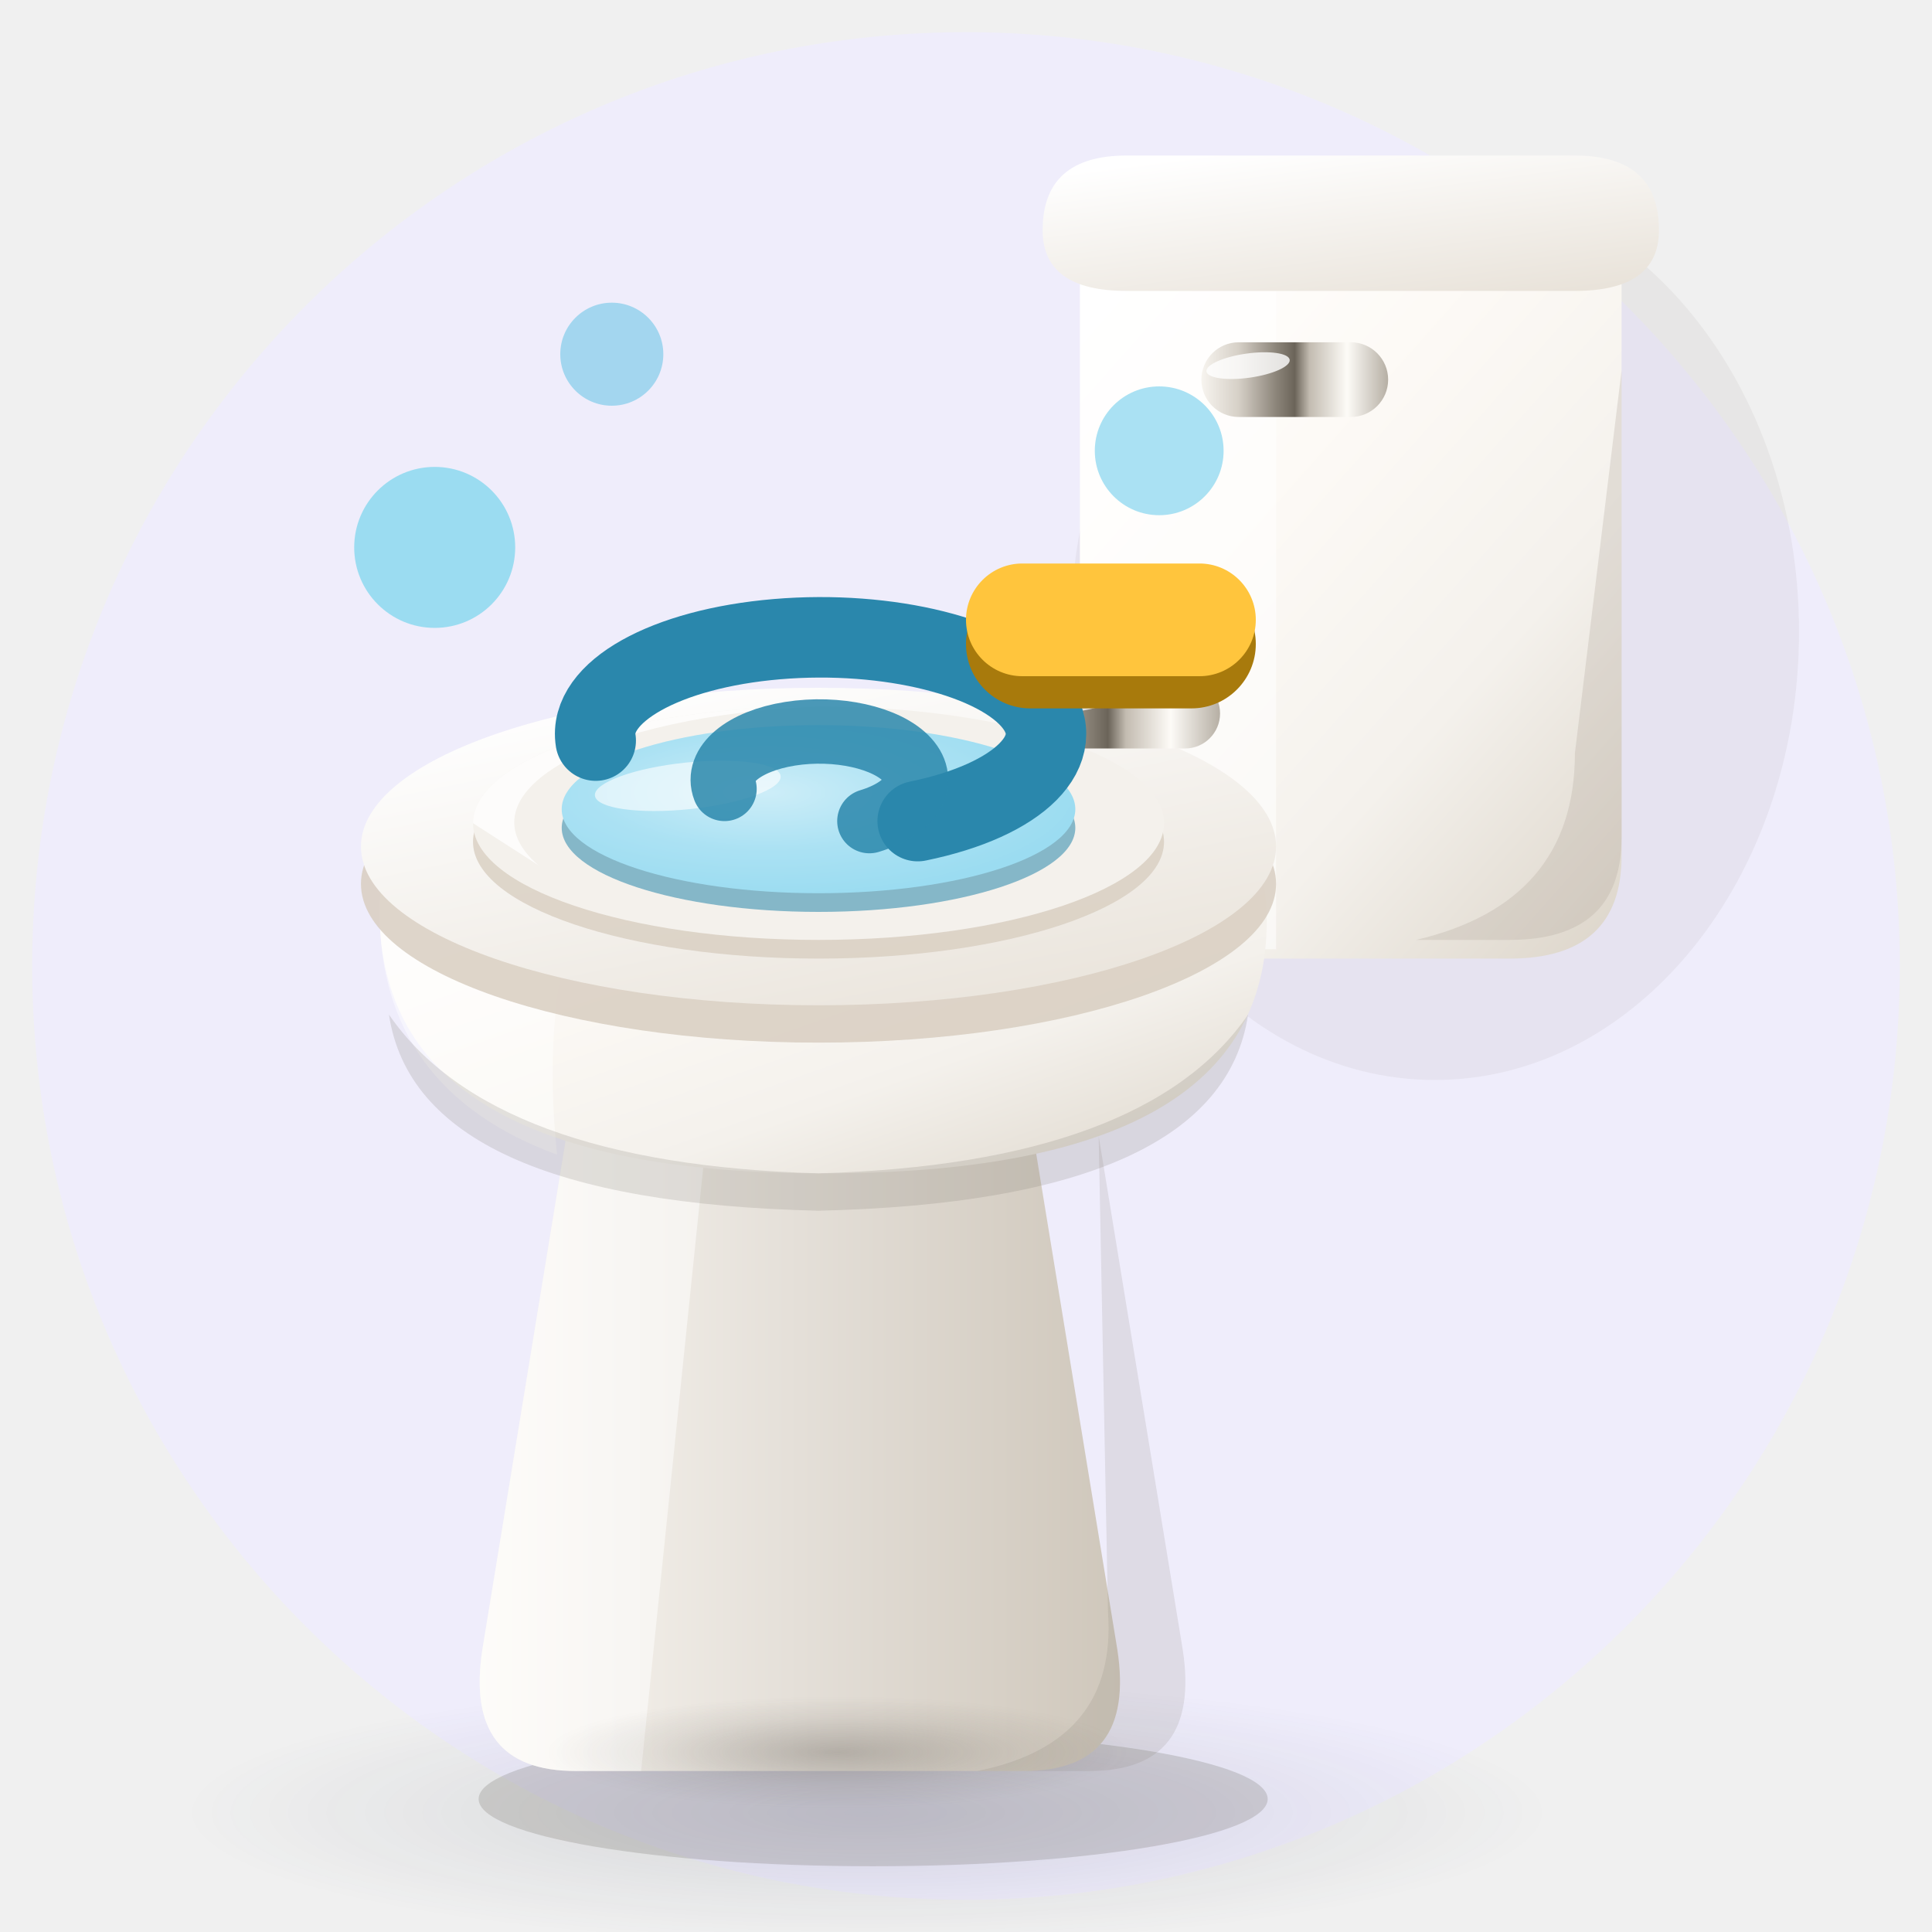
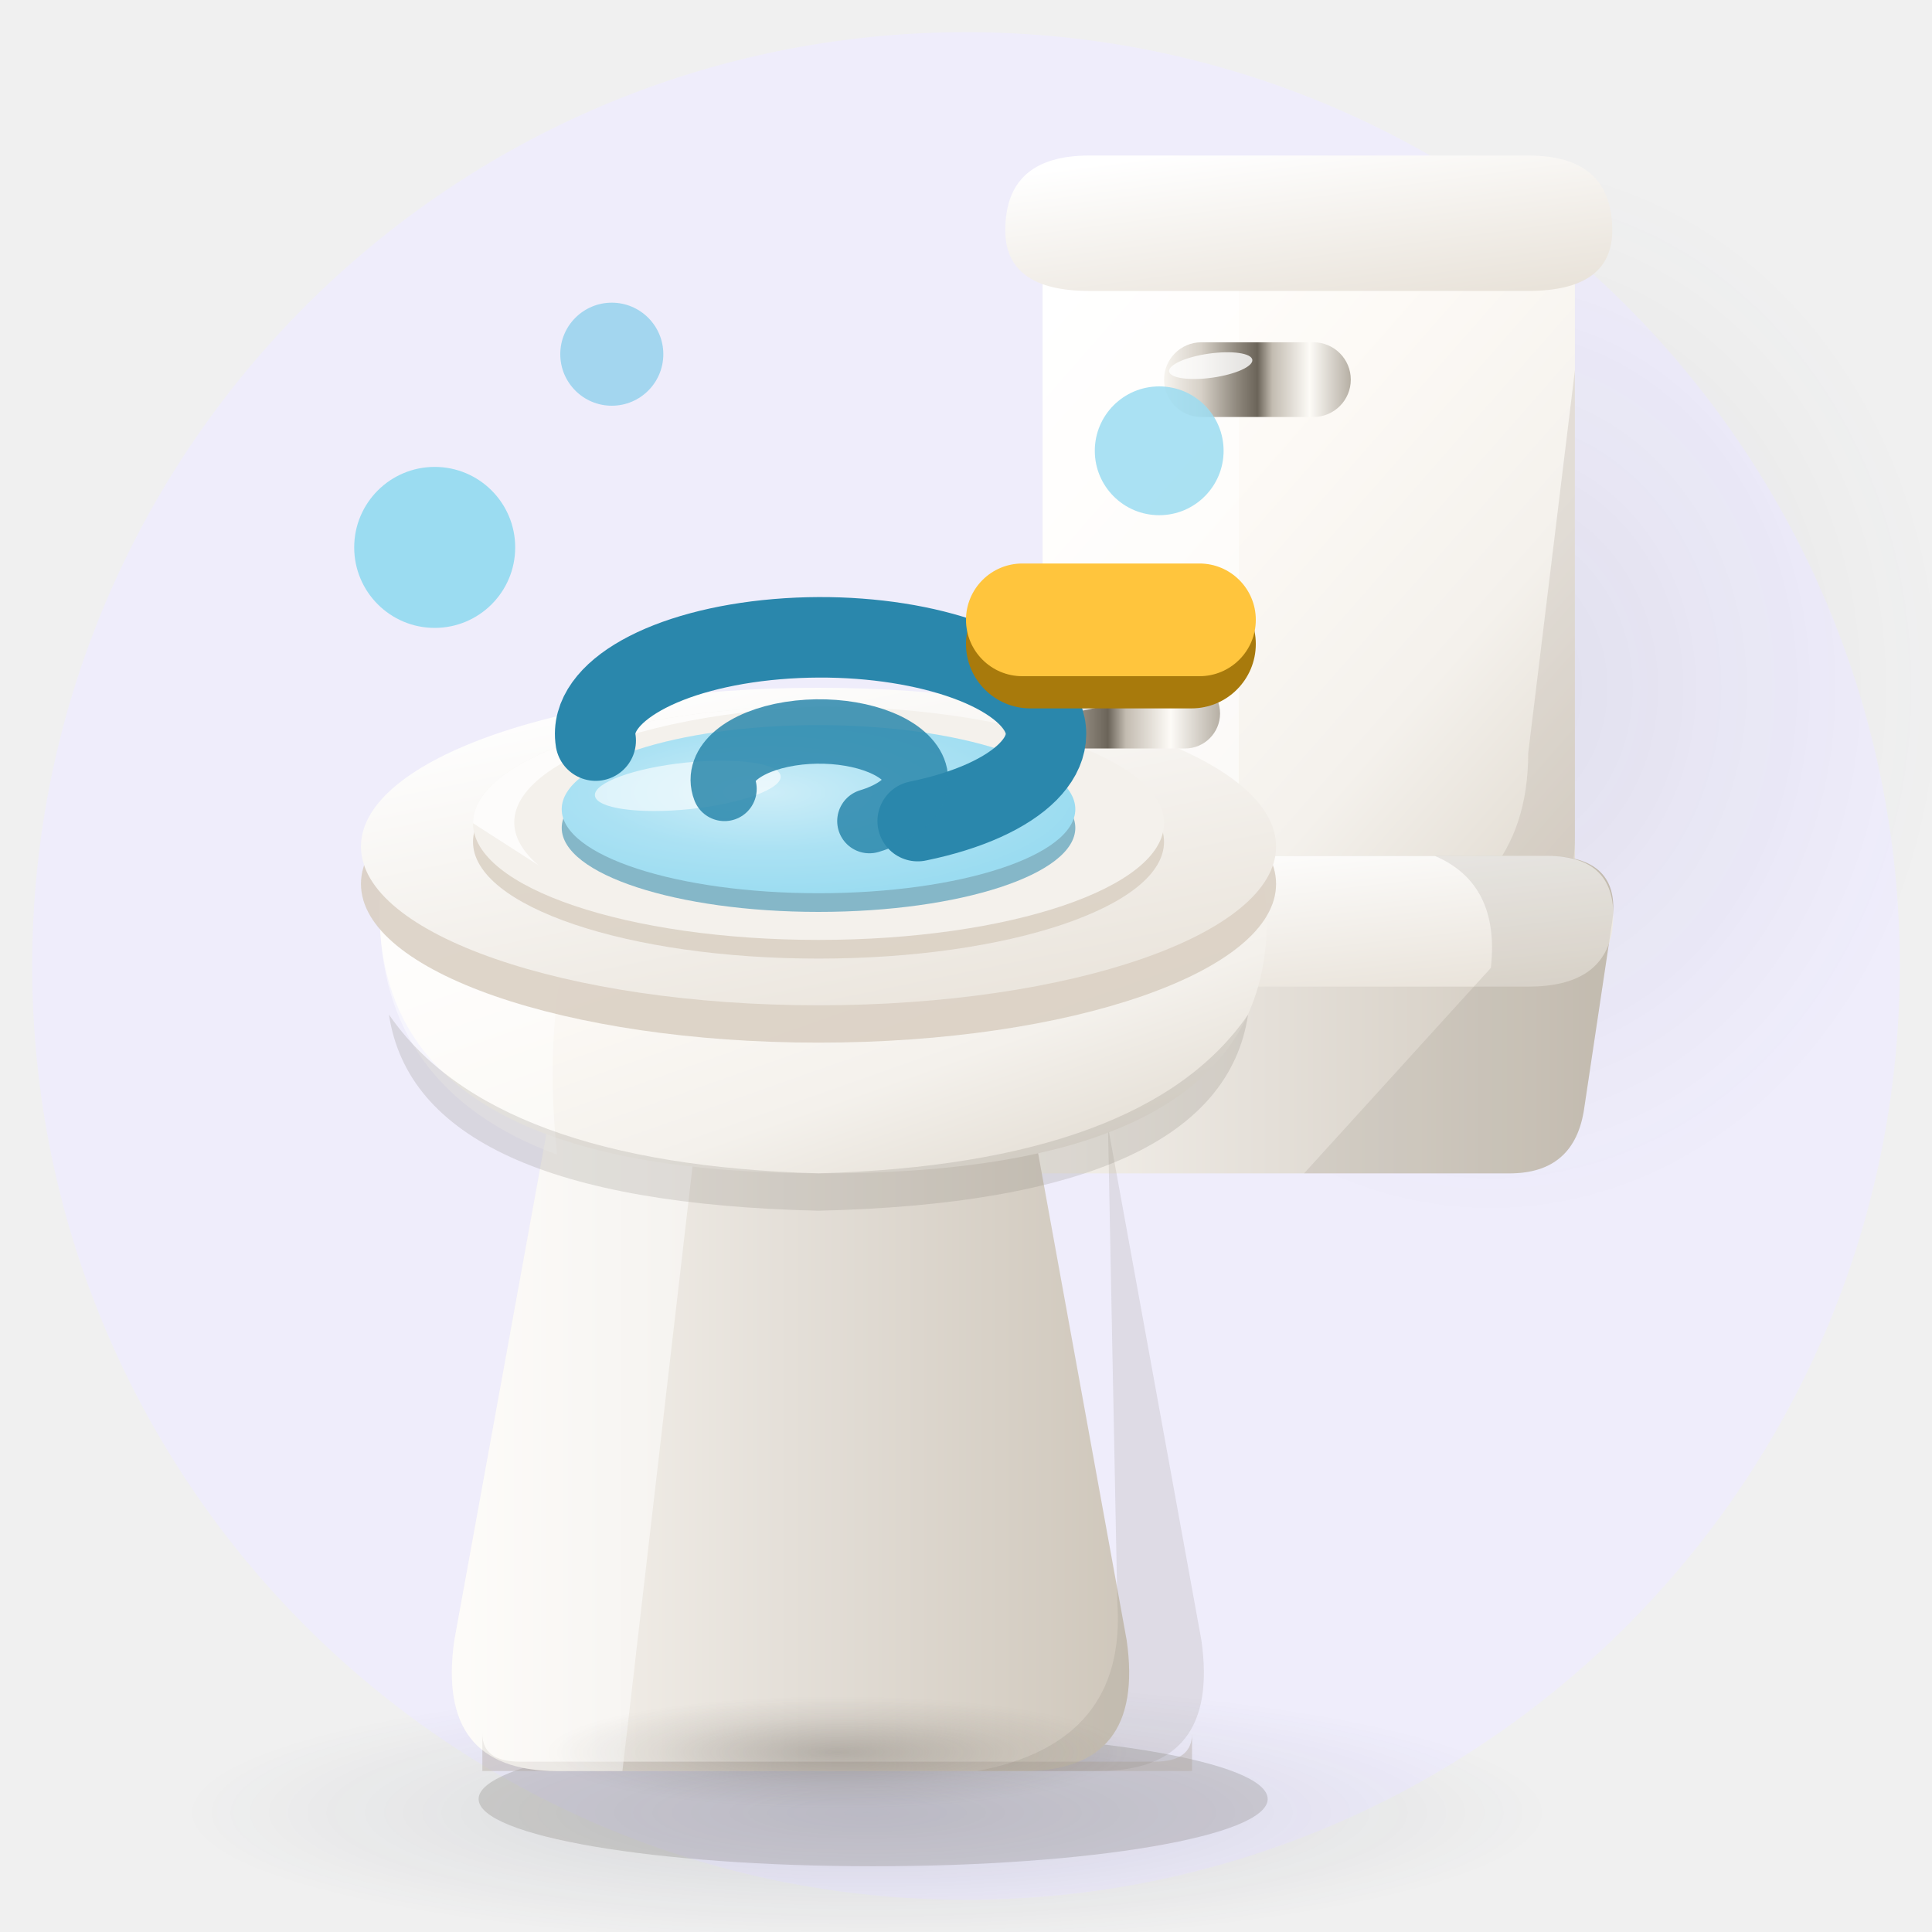
<svg xmlns="http://www.w3.org/2000/svg" viewBox="0 0 120 120" width="120" height="120">
  <defs>
    <radialGradient id="ceramicAO" cx="0.5" cy="0.5" r="0.5">
      <stop offset="0" stop-color="#5A544D" stop-opacity="0.34" />
      <stop offset="0.62" stop-color="#5A544D" stop-opacity="0.1" />
      <stop offset="1" stop-color="#5A544D" stop-opacity="0" />
    </radialGradient>
    <linearGradient id="chromeGrad" x1="0" y1="0" x2="1" y2="0">
      <stop offset="0" stop-color="#F7F4EF" />
      <stop offset="0.2" stop-color="#D6D0C7" />
      <stop offset="0.4" stop-color="#8C857A" />
      <stop offset="0.5" stop-color="#6B6459" />
      <stop offset="0.58" stop-color="#C3BCB1" />
      <stop offset="0.78" stop-color="#FDFBF7" />
      <stop offset="1" stop-color="#B6AFA4" />
    </linearGradient>
    <linearGradient id="porcelainGrad" x1="0.16" y1="0" x2="0.94" y2="1">
      <stop offset="0" stop-color="#FFFFFF" />
      <stop offset="0.34" stop-color="#FDFAF6" />
      <stop offset="0.68" stop-color="#F4F1EC" />
      <stop offset="1" stop-color="#DED7CC" />
    </linearGradient>
    <linearGradient id="porcelainSide" x1="0" y1="0" x2="1" y2="0">
      <stop offset="0" stop-color="#FBF8F3" />
      <stop offset="0.5" stop-color="#E4DFD8" />
      <stop offset="1" stop-color="#CFC7BB" />
    </linearGradient>
    <linearGradient id="porcelainTop" x1="0.25" y1="0" x2="0.85" y2="1">
      <stop offset="0" stop-color="#FFFFFF" />
      <stop offset="1" stop-color="#E9E3DA" />
    </linearGradient>
    <radialGradient id="softShadow" cx="0.5" cy="0.5" r="0.5">
      <stop offset="0" stop-color="#243047" stop-opacity="0.14" />
      <stop offset="1" stop-color="#243047" stop-opacity="0" />
    </radialGradient>
    <radialGradient id="waterSkyPatch" cx="0.4" cy="0.4" r="0.62">
      <stop offset="0" stop-color="#FFFFFF" stop-opacity="0.5" />
      <stop offset="0.55" stop-color="#FFFFFF" stop-opacity="0.16" />
      <stop offset="1" stop-color="#FFFFFF" stop-opacity="0" />
    </radialGradient>
  </defs>
  <g id="quiz-flush">
    <circle cx="60" cy="60" r="58" fill="#EFEDFB" />
    <g transform="translate(52 110) scale(0.29)">
      <ellipse cx="6.4" cy="8.9" rx="148.5" ry="28.3" fill="url(#softShadow)" />
      <ellipse cx="7.7" cy="6" rx="84.5" ry="14.4" fill="#5A544D" opacity="0.2" />
-       <ellipse cx="128" cy="-244" rx="78" ry="96" fill="#7D766D" opacity="0.08" />
-       <path d="M 52 -318 q 0 -24 24 -24 h 68 q 24 0 24 24 v 122 q 0 22 -24 22 h -68 q -24 0 -24 -22 Z" fill="url(#porcelainGrad)" />
-       <path d="M 52 -318 q 0 -24 24 -24 h 18 v 166 h -18 q -24 0 -24 -22 Z" fill="#FFFFFF" opacity="0.55" />
-       <path d="M 168 -300 v 100 q 0 22 -24 22 h -20 q 34 -8 34 -40 Z" fill="#AFA69B" opacity="0.28" />
-       <path d="M 44 -330 q 0 -16 18 -16 h 96 q 18 0 18 16 q 0 13 -18 13 h -96 q -18 0 -18 -13 Z" fill="url(#porcelainTop)" />
-       <rect x="78" y="-306" width="40" height="16" rx="8" fill="url(#chromeGrad)" />
-       <ellipse cx="88" cy="-301" rx="9" ry="2.6" fill="#FFFFFF" opacity="0.8" transform="rotate(-8 88 -301)" />
-       <path d="M -56 0 q -24 0 -20 -26 l 18 -110 h 100 l 18 110 q 4 26 -20 26 Z" fill="url(#porcelainSide)" />
-       <path d="M -56 0 q -24 0 -20 -26 l 18 -110 h 30 l -14 136 Z" fill="#FFFFFF" opacity="0.5" />
-       <path d="M 56 -136 l 18 110 q 4 26 -20 26 h -24 q 30 -6 28 -34 Z" fill="#7D766D" opacity="0.16" />
+       <ellipse cx="140" cy="-232" rx="96" ry="112" fill="url(#softShadow)" opacity="0.55" />
+       <path d="M 44 -318 q 0 -24 24 -24 h 66 q 24 0 24 24 v 122 q 0 22 -24 22 h -66 q -24 0 -24 -22 Z" fill="url(#porcelainGrad)" />
+       <path d="M 44 -318 q 0 -24 24 -24 h 18 v 166 h -18 q -24 0 -24 -22 Z" fill="#FFFFFF" opacity="0.55" />
+       <path d="M 158 -300 v 100 q 0 22 -24 22 h -20 q 34 -8 34 -40 Z" fill="#AFA69B" opacity="0.28" />
+       <path d="M 36 -330 q 0 -16 18 -16 h 94 q 18 0 18 16 q 0 13 -18 13 h -94 q -18 0 -18 -13 Z" fill="url(#porcelainTop)" />
+       <rect x="70" y="-306" width="40" height="16" rx="8" fill="url(#chromeGrad)" />
+       <ellipse cx="80" cy="-301" rx="9" ry="2.6" fill="#FFFFFF" opacity="0.8" transform="rotate(-8 80 -301)" />
+       <path d="M 22 -128 h 122 q 14 0 16 -14 l 6 -40 q 2 -14 -14 -14 h -116 q -16 0 -16 14 Z" fill="url(#porcelainSide)" />
+       <path d="M 20 -180 q 0 -16 16 -16 h 116 q 16 0 14 16 q -2 12 -18 12 h -116 q -16 0 -12 -12 Z" fill="url(#porcelainTop)" />
+       <path d="M 100 -128 h 44 q 14 0 16 -14 l 6 -40 q 2 -14 -14 -14 h -24 q 14 6 12 24 Z" fill="#7D766D" opacity="0.16" />
+       <path d="M -60 0 q -26 0 -22 -28 l 20 -110 h 104 l 20 110 q 4 28 -22 28 Z" fill="url(#porcelainSide)" />
+       <path d="M -68 -2 h 136 q 8 0 8 -6 v 8 h -152 v -8 q 0 6 8 6 Z" fill="#AFA69B" opacity="0.4" />
+       <path d="M -60 0 q -26 0 -22 -28 l 20 -110 h 32 l -16 138 Z" fill="#FFFFFF" opacity="0.5" />
+       <path d="M 58 -138 l 20 110 q 4 28 -22 28 h -26 q 32 -6 30 -36 Z" fill="#7D766D" opacity="0.16" />
      <ellipse cx="0" cy="-4" rx="62" ry="12" fill="url(#ceramicAO)" />
      <path d="M -98 -184 q 0 -30 34 -30 h 122 q 34 0 34 32 q 0 54 -95 54 q -95 0 -95 -56 Z" fill="url(#porcelainGrad)" />
      <path d="M -98 -184 q 0 -30 34 -30 h 30 q -32 24 -26 82 q -38 -14 -38 -52 Z" fill="#FFFFFF" opacity="0.45" />
      <path d="M -4 -128 q 70 -2 92 -34 q -6 40 -92 42 q -86 -2 -92 -42 q 22 32 92 34 Z" fill="#7D766D" opacity="0.2" />
      <ellipse cx="-4" cy="-190" rx="98" ry="34" fill="#D8CEC1" opacity="0.85" />
      <ellipse cx="-4" cy="-198" rx="98" ry="34" fill="url(#porcelainTop)" />
      <ellipse cx="-4" cy="-199" rx="74" ry="25" fill="#D8CEC1" opacity="0.8" />
      <ellipse cx="-4" cy="-203" rx="74" ry="25" fill="#F4F1EC" />
      <path d="M -78 -203 a 74 25 0 0 1 74 -25 a 74 25 0 0 0 -60 34 Z" fill="#FFFFFF" opacity="0.8" />
      <ellipse cx="-4" cy="-202" rx="55" ry="18" fill="#2A87AC" opacity="0.55" />
      <ellipse cx="-4" cy="-206" rx="55" ry="18" fill="#9BDCF1" />
      <ellipse cx="-4" cy="-206" rx="55" ry="18" fill="url(#waterSkyPatch)" />
      <ellipse cx="-32" cy="-211" rx="20" ry="5" fill="#FFFFFF" opacity="0.6" transform="rotate(-6 -32 -211)" />
      <rect x="34" y="-234" width="48" height="15" rx="7.5" fill="url(#chromeGrad)" />
      <ellipse cx="48" cy="-229" rx="11" ry="2.4" fill="#FFFFFF" opacity="0.75" transform="rotate(-4 48 -229)" />
    </g>
    <path d="M 51 46 m -14 0 a 14 6 0 1 1 20 5" fill="none" stroke="#2A87AC" stroke-width="5" stroke-linecap="round" />
    <path d="M 51 49 m -6 0 a 6 3 0 1 1 9 2" fill="none" stroke="#2A87AC" stroke-width="4" stroke-linecap="round" opacity="0.85" />
    <circle cx="27" cy="34" r="5" fill="#9BDCF1" />
    <circle cx="72" cy="28" r="4" fill="#9BDCF1" opacity="0.85" />
    <circle cx="38" cy="22" r="3.2" fill="#6FC7E8" opacity="0.6" />
    <rect x="60" y="36" width="18" height="8" rx="4" fill="#A87A0C" />
    <rect x="60" y="35" width="18" height="7" rx="3.5" fill="#FFC53D" />
  </g>
</svg>
